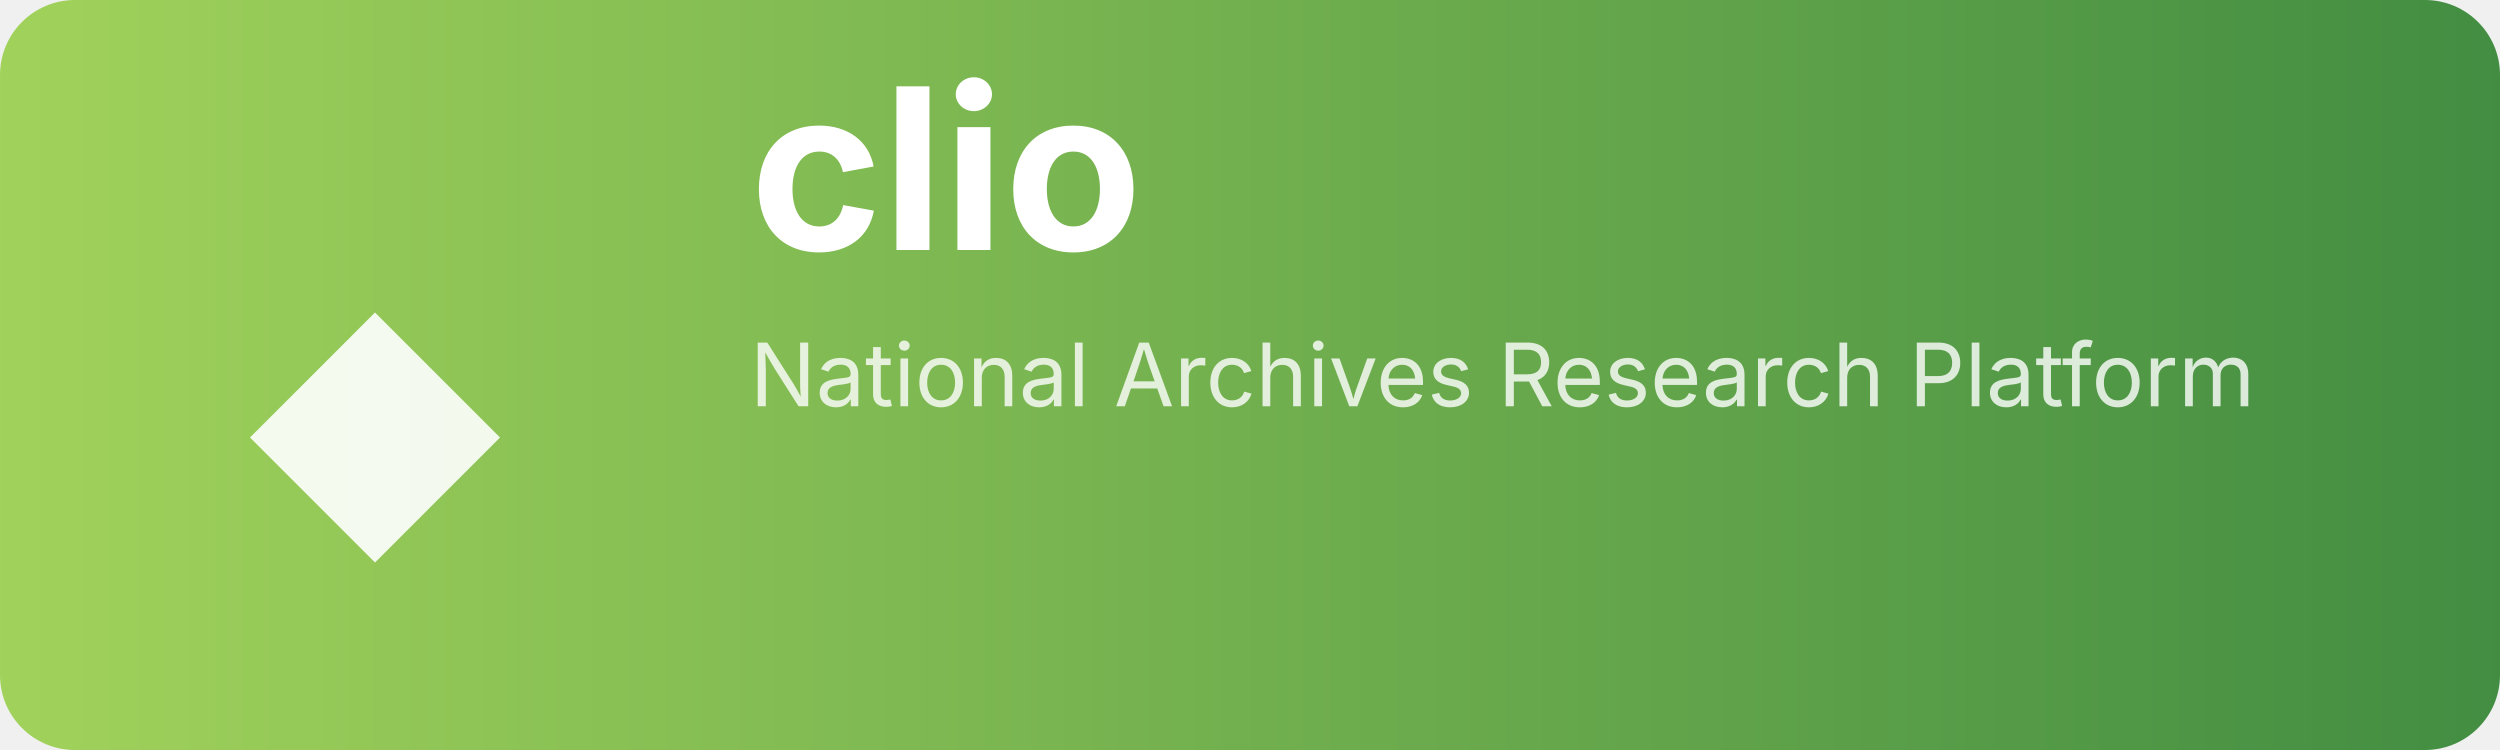
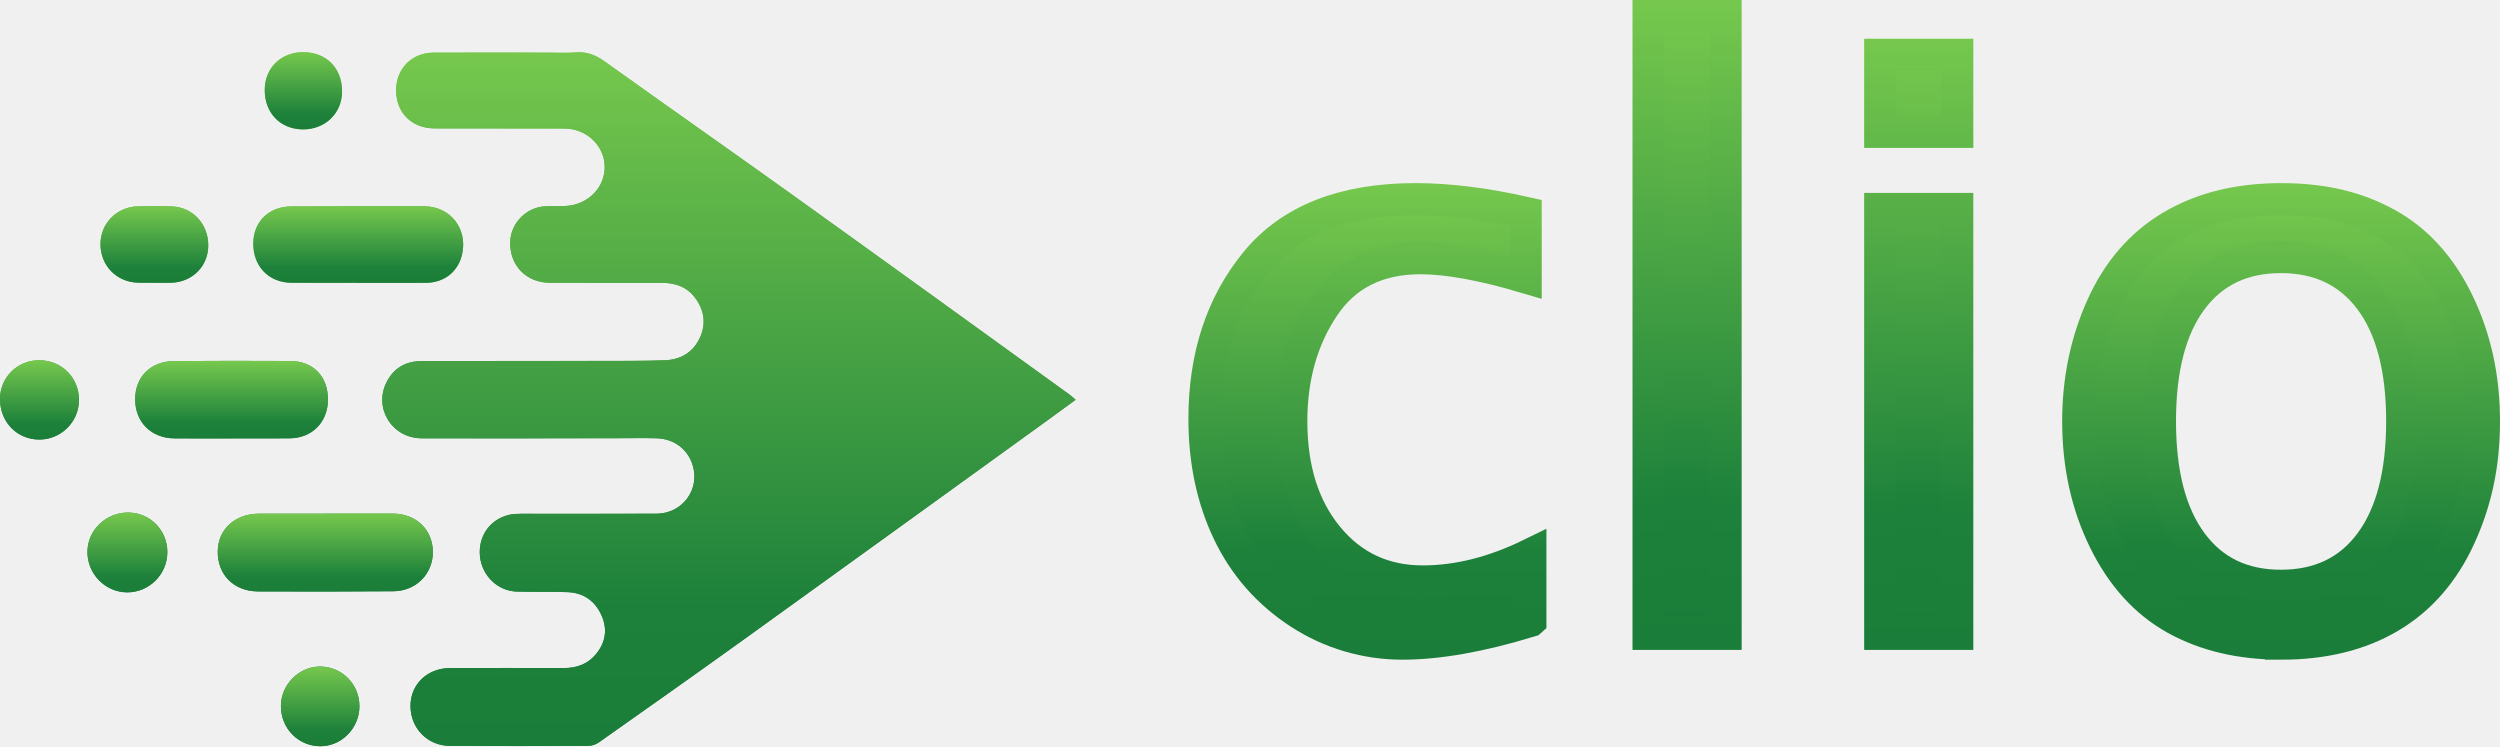
- <svg xmlns="http://www.w3.org/2000/svg" width="400" height="120" viewBox="0 0 400 120" fill="none" role="img" aria-labelledby="logo-title logo-desc">
-   <rect width="400" height="120" fill="url(#brand-gradient)" rx="12" />
-   <g transform="translate(40, 30)">
-     <path d="M20 20 L40 40 L20 60 L0 40 Z" fill="white" opacity="0.9" />
+ <svg xmlns="http://www.w3.org/2000/svg" xmlns:xlink="http://www.w3.org/1999/xlink" id="Layer_1" data-name="Layer 1" viewBox="0 0 1559.82 465.59">
+   <defs>
+     <style>
+       .cls-1 {
+         fill: url(#linear-gradient);
+       }
+ 
+       .cls-1, .cls-2, .cls-3, .cls-4, .cls-5, .cls-6, .cls-7, .cls-8, .cls-9, .cls-10 {
+         stroke-width: 0px;
+       }
+ 
+       .cls-2 {
+         fill: url(#linear-gradient-6);
+       }
+ 
+       .cls-3 {
+         fill: url(#linear-gradient-5);
+       }
+ 
+       .cls-11 {
+         fill: url(#linear-gradient-13);
+         stroke: url(#linear-gradient-14);
+       }
+ 
+       .cls-11, .cls-12, .cls-13, .cls-14 {
+         stroke-miterlimit: 10;
+         stroke-width: 20px;
+       }
+ 
+       .cls-12 {
+         fill: url(#linear-gradient-15);
+         stroke: url(#linear-gradient-16);
+       }
+ 
+       .cls-4 {
+         fill: url(#linear-gradient-2);
+       }
+ 
+       .cls-5 {
+         fill: url(#linear-gradient-7);
+       }
+ 
+       .cls-6 {
+         fill: url(#linear-gradient-3);
+       }
+ 
+       .cls-7 {
+         fill: url(#linear-gradient-9);
+       }
+ 
+       .cls-8 {
+         fill: url(#linear-gradient-8);
+       }
+ 
+       .cls-13 {
+         fill: url(#linear-gradient-11);
+         stroke: url(#linear-gradient-12);
+       }
+ 
+       .cls-9 {
+         fill: url(#linear-gradient-10);
+       }
+ 
+       .cls-14 {
+         fill: url(#linear-gradient-17);
+         stroke: url(#linear-gradient-18);
+       }
+ 
+       .cls-10 {
+         fill: url(#linear-gradient-4);
+       }
+     </style>
+     <linearGradient id="linear-gradient" x1="335.58" y1="32.55" x2="335.58" y2="465.59" gradientUnits="userSpaceOnUse">
+       <stop offset="0" stop-color="#76c84d" />
+       <stop offset=".8" stop-color="#1d813b" />
+       <stop offset="1" stop-color="#1a7e3a" />
+     </linearGradient>
+     <linearGradient id="linear-gradient-2" x1="454.83" y1="32.6" x2="454.83" y2="465.48" xlink:href="#linear-gradient" />
+     <linearGradient id="linear-gradient-3" x1="202.96" y1="320.43" x2="202.96" y2="369.11" xlink:href="#linear-gradient" />
+     <linearGradient id="linear-gradient-4" x1="223.52" y1="128.66" x2="223.52" y2="176.51" xlink:href="#linear-gradient" />
+     <linearGradient id="linear-gradient-5" x1="144.47" y1="225.15" x2="144.47" y2="273.58" xlink:href="#linear-gradient" />
+     <linearGradient id="linear-gradient-6" x1="96.32" y1="128.63" x2="96.32" y2="176.45" xlink:href="#linear-gradient" />
+     <linearGradient id="linear-gradient-7" x1="79.48" y1="319.79" x2="79.48" y2="369.59" xlink:href="#linear-gradient" />
+     <linearGradient id="linear-gradient-8" x1="24.64" y1="224.75" x2="24.64" y2="274.26" xlink:href="#linear-gradient" />
+     <linearGradient id="linear-gradient-9" x1="199.76" y1="415.87" x2="199.76" y2="465.59" xlink:href="#linear-gradient" />
+     <linearGradient id="linear-gradient-10" x1="189.29" x2="189.29" y2="80.74" xlink:href="#linear-gradient" />
+     <linearGradient id="linear-gradient-11" x1="853.16" y1="124.26" x2="853.16" y2="401.6" gradientUnits="userSpaceOnUse">
+       <stop offset="0" stop-color="#76c84d" />
+       <stop offset=".78" stop-color="#1d813b" />
+       <stop offset="1" stop-color="#1a7e3a" />
+     </linearGradient>
+     <linearGradient id="linear-gradient-12" y1="114.26" y2="411.6" xlink:href="#linear-gradient-11" />
+     <linearGradient id="linear-gradient-13" x1="1052.62" y1="10" x2="1052.62" y2="395.5" xlink:href="#linear-gradient-11" />
+     <linearGradient id="linear-gradient-14" x1="1052.62" y1="0" x2="1052.62" y2="405.5" xlink:href="#linear-gradient-11" />
+     <linearGradient id="linear-gradient-15" x1="1197.15" y1="34.17" x2="1197.15" y2="395.5" xlink:href="#linear-gradient-11" />
+     <linearGradient id="linear-gradient-16" x1="1197.15" y1="24.17" x2="1197.15" y2="405.5" xlink:href="#linear-gradient-11" />
+     <linearGradient id="linear-gradient-17" x1="1423.23" x2="1423.23" xlink:href="#linear-gradient-11" />
+     <linearGradient id="linear-gradient-18" x1="1423.23" y1="114.26" x2="1423.23" y2="411.6" xlink:href="#linear-gradient-11" />
+   </defs>
+   <g>
+     <path class="cls-1" d="M671.15,249.43c-1.8-1.52-2.88-2.55-4.08-3.42-56.2-40.55-112.33-81.21-168.66-121.59-40.21-28.83-80.76-57.2-120.99-86-5.56-3.98-11.03-6.29-17.93-5.74-5.96.47-11.99.14-17.99.14-23.66,0-47.33-.1-70.99.02-13.98.07-23.78,10.49-23.34,24.41.43,13.51,10,22.79,24.01,22.85,26.99.12,53.98-.06,80.97.08,13.77.07,24.75,10.5,25.13,23.4.38,13.14-10.22,24.1-24.23,24.91-4.32.25-8.67.02-12.99.23-11.67.55-21.36,10.47-21.73,22.1-.46,14.65,9.88,25.51,24.66,25.58,23.33.11,46.66,0,69.99.05,8.21.02,15.54,2.45,20.64,9.25,5.74,7.65,7.13,16.17,3.08,24.97-4.24,9.22-12.06,13.75-21.92,14.1-13.48.47-26.99.38-40.49.4-36.99.06-73.99.08-110.98.08-9.92,0-17.46,4.15-22,12.94-8.45,16.33,3.2,35.23,21.86,35.28,40.83.11,81.65-.03,122.48-.07,8,0,16-.17,23.99.04,10.87.29,19.43,6.78,22.52,16.71,4.71,15.14-6.28,30.24-22.44,30.34-28.16.17-56.32.02-84.49.06-2.65,0-5.38.08-7.92.72-11.9,2.99-19.1,13.59-17.83,25.93,1.23,11.95,10.98,21.5,22.87,21.88,10.66.34,21.34-.09,31.99.37,9.84.43,17.02,5.56,21.01,14.56,3.78,8.53,2.51,16.69-3.33,23.92-5.18,6.41-12.21,8.9-20.32,8.88-23.66-.05-47.33-.09-70.99.01-14.13.06-24.53,10.15-24.59,23.51-.05,13.9,10.49,24.94,24.52,25.02,28.83.18,57.66.11,86.48-.02,2.15,0,4.64-.82,6.4-2.07,30.22-21.32,60.45-42.62,90.47-64.22,62.75-45.14,125.38-90.46,188.05-135.71,6.19-4.47,12.34-8.99,19.12-13.93ZM203.08,320.44v.05c-13.82,0-27.65-.03-41.47,0-14.93.04-25.55,9.74-25.75,23.42-.21,14.62,9.96,25.02,25.18,25.1,28.15.14,56.3.09,84.45-.12,14.22-.1,24.79-11.03,24.59-24.83-.2-13.74-10.59-23.59-25.02-23.63-13.99-.04-27.98,0-41.97,0ZM222.74,176.42v.06c14.32,0,28.65.07,42.97-.02,11.62-.08,20.23-7.04,22.65-18.04,3.47-15.79-7.46-29.68-23.7-29.73-27.65-.08-55.29.04-82.94.11-13.89.03-23.54,9.4-23.68,22.9-.15,14.41,9.57,24.61,23.72,24.71,13.66.1,27.31.02,40.97.02ZM144.75,273.55v-.04c12,0,23.99.1,35.99-.03,14.04-.14,23.81-10.09,23.89-24.1.08-14.42-9.11-24.07-23.51-24.15-24.16-.13-48.32-.1-72.48.05-14.7.09-24.43,9.9-24.32,24.08.11,14.09,10.1,24.04,24.44,24.16,12,.1,23.99.02,35.99.02ZM96.2,176.39v.04c3.5,0,7,.07,10.5-.01,13.24-.3,23.22-10.29,23.25-23.22.03-13.63-9.88-24.15-23.22-24.46-6.83-.16-13.67-.13-20.5-.01-13.25.23-23.55,10.6-23.54,23.58,0,13.44,10.1,23.79,23.52,24.07,3.33.07,6.67.01,10,.01ZM104.42,344.61c.07-13.82-10.8-24.82-24.54-24.83-13.76-.01-25.18,10.96-25.34,24.33-.16,13.85,11.01,25.37,24.71,25.47,13.74.1,25.1-11.17,25.16-24.98ZM49.28,249.82c.14-14.1-10.7-25.04-24.83-25.07-13.43-.03-24.28,10.54-24.45,23.81-.18,14.44,10.24,25.49,24.22,25.69,13.62.19,24.92-10.83,25.05-24.44ZM224.26,440.64c.06-13.68-11.02-24.82-24.63-24.78-13.16.04-24.35,11.37-24.36,24.66-.01,13.9,10.76,24.96,24.42,25.06,13.38.11,24.51-11.19,24.57-24.95ZM165.17,56.13c-.05,14.36,9.71,24.47,23.74,24.61,13.82.14,24.4-9.99,24.5-23.46.11-14.62-9.66-24.65-24.1-24.72-13.99-.07-24.1,9.81-24.15,23.58Z" />
+     <path class="cls-4" d="M671.15,249.43c-6.78,4.94-12.93,9.46-19.12,13.93-62.67,45.25-125.3,90.56-188.05,135.71-30.02,21.6-60.25,42.9-90.47,64.22-1.76,1.24-4.25,2.06-6.4,2.07-28.83.13-57.66.2-86.48.02-14.03-.09-24.57-11.12-24.52-25.02.05-13.37,10.45-23.45,24.59-23.51,23.66-.1,47.32-.06,70.99-.01,8.12.02,15.15-2.47,20.32-8.88,5.84-7.23,7.11-15.39,3.33-23.92-3.99-9-11.17-14.13-21.01-14.56-10.65-.46-21.33-.03-31.99-.37-11.88-.38-21.64-9.93-22.87-21.88-1.27-12.34,5.92-22.94,17.83-25.93,2.54-.64,5.27-.71,7.92-.72,28.16-.04,56.32.1,84.49-.06,16.16-.1,27.16-15.2,22.44-30.34-3.09-9.93-11.65-16.42-22.52-16.71-7.99-.21-16-.05-23.99-.04-40.83.04-81.65.18-122.48.07-18.66-.05-30.31-18.95-21.86-35.28,4.54-8.79,12.08-12.94,22-12.94,36.99,0,73.99-.01,110.98-.08,13.5-.02,27,.07,40.49-.4,9.86-.35,17.68-4.88,21.92-14.1,4.05-8.81,2.66-17.32-3.08-24.97-5.1-6.81-12.43-9.24-20.64-9.25-23.33-.05-46.66.06-69.99-.05-14.78-.07-25.11-10.92-24.66-25.58.36-11.63,10.06-21.55,21.73-22.1,4.32-.2,8.67.02,12.99-.23,14.01-.81,24.62-11.77,24.23-24.91-.38-12.91-11.37-23.34-25.13-23.4-26.99-.13-53.98.04-80.97-.08-14.02-.06-23.58-9.35-24.01-22.85-.44-13.91,9.36-24.33,23.34-24.41,23.66-.12,47.33-.02,70.99-.02,6,0,12.03.33,17.99-.14,6.91-.55,12.37,1.76,17.93,5.74,40.24,28.8,80.78,57.17,120.99,86,56.33,40.38,112.46,81.04,168.66,121.59,1.2.86,2.27,1.9,4.08,3.42Z" />
+     <path class="cls-6" d="M203.08,320.44c13.99,0,27.98-.03,41.97,0,14.42.04,24.82,9.89,25.02,23.63.2,13.8-10.37,24.73-24.59,24.83-28.15.21-56.3.26-84.45.12-15.22-.08-25.38-10.48-25.18-25.1.19-13.68,10.82-23.38,25.75-23.42,13.82-.04,27.65,0,41.47,0v-.05Z" />
+     <path class="cls-10" d="M222.74,176.42c-13.66,0-27.31.08-40.97-.02-14.16-.1-23.88-10.3-23.72-24.71.14-13.5,9.79-22.86,23.68-22.9,27.65-.07,55.29-.19,82.94-.11,16.24.05,27.17,13.94,23.7,29.73-2.42,11-11.04,17.97-22.65,18.04-14.32.1-28.65.02-42.97.02v-.06Z" />
+     <path class="cls-3" d="M144.75,273.55c-12,0-23.99.08-35.99-.02-14.34-.12-24.33-10.07-24.44-24.16-.11-14.18,9.62-23.99,24.32-24.08,24.16-.16,48.32-.19,72.48-.05,14.4.08,23.59,9.73,23.51,24.15-.08,14.01-9.85,23.96-23.89,24.1-11.99.12-23.99.03-35.99.03v.04Z" />
+     <path class="cls-2" d="M96.2,176.39c-3.33,0-6.67.06-10-.01-13.42-.28-23.51-10.63-23.52-24.07,0-12.98,10.29-23.35,23.54-23.58,6.83-.12,13.67-.15,20.5.01,13.34.31,23.26,10.82,23.22,24.46-.03,12.93-10.01,22.92-23.25,23.22-3.5.08-7,.01-10.5.01v-.04Z" />
+     <path class="cls-5" d="M104.42,344.61c-.07,13.8-11.43,25.08-25.16,24.98-13.7-.1-24.87-11.62-24.71-25.47.16-13.38,11.58-24.35,25.34-24.33,13.74.01,24.6,11.01,24.54,24.83Z" />
+     <path class="cls-8" d="M49.28,249.82c-.13,13.6-11.44,24.63-25.05,24.44C10.25,274.06-.18,263,0,248.56c.17-13.27,11.02-23.84,24.45-23.81,14.13.03,24.96,10.96,24.83,25.07Z" />
+     <path class="cls-7" d="M224.26,440.64c-.06,13.75-11.19,25.05-24.57,24.95-13.66-.11-24.44-11.17-24.42-25.06.01-13.29,11.2-24.62,24.36-24.66,13.62-.04,24.7,11.1,24.63,24.78Z" />
+     <path class="cls-9" d="M165.17,56.13c.05-13.77,10.16-23.64,24.15-23.58,14.43.07,24.21,10.1,24.1,24.72-.1,13.47-10.68,23.6-24.5,23.46-14.04-.14-23.79-10.25-23.74-24.61Z" />
  </g>
-   <g transform="translate(120, 40)">
-     <text x="0" y="0" font-family="Inter, sans-serif" font-size="36" font-weight="700" fill="white">
-       clio
-     </text>
-     <text x="0" y="25" font-family="Inter, sans-serif" font-size="14" font-weight="400" fill="white" opacity="0.8">
-       National Archives Research Platform
-     </text>
+   <g>
+     <path class="cls-13" d="M954.84,387.44c-30.83,9.44-57.46,14.16-79.89,14.16s-44.87-6.39-64.4-19.18-34.26-29.61-44.18-50.46c-9.93-20.85-14.89-44.39-14.89-70.62,0-39.1,10.73-71.72,32.2-97.87,21.46-26.15,54.63-39.22,99.5-39.22,20.65,0,43.57,2.85,68.75,8.54v40.28c-26.87-7.97-48.75-11.96-65.64-11.96-26.71,0-46.82,10.06-60.33,30.19-13.52,20.13-20.27,43.96-20.27,71.5,0,29.82,7.6,53.94,22.81,72.35,15.21,18.42,34.96,27.62,59.26,27.62,21.72,0,44.09-5.62,67.1-16.85v41.5Z" />
+     <path class="cls-11" d="M1028.57,395.5V10h48.1v385.5h-48.1Z" />
+     <path class="cls-12" d="M1173.11,82.27v-48.1h48.1v48.1h-48.1ZM1173.11,395.5V130.36h48.1v265.14h-48.1Z" />
+     <path class="cls-14" d="M1423.23,401.6c-25.25,0-47.21-5.17-65.86-15.51-18.65-10.35-33.44-26.63-44.35-48.87-10.92-22.24-16.37-47.04-16.37-74.41,0-25.74,4.97-49.64,14.91-71.72,9.94-22.07,24.39-38.73,43.38-49.97,18.98-11.24,41.74-16.86,68.3-16.86s47.25,5.13,65.98,15.4c18.73,10.26,33.52,26.55,44.35,48.87,10.83,22.32,16.25,47.08,16.25,74.28s-5.05,50.14-15.15,72.21c-10.1,22.07-24.56,38.69-43.38,49.85-18.82,11.16-41.5,16.74-68.06,16.74ZM1423.11,365.47c24,0,42.61-8.92,55.84-26.76,13.23-17.85,19.84-43.14,19.84-75.9s-6.66-58.21-19.96-75.89c-13.31-17.68-31.88-26.52-55.72-26.52s-42.37,8.84-55.6,26.52c-13.23,17.68-19.84,42.98-19.84,75.89s6.61,58.05,19.84,75.9c13.23,17.84,31.76,26.76,55.6,26.76Z" />
  </g>
-   <defs>
-     <linearGradient id="brand-gradient" x1="0%" y1="0%" x2="100%" y2="0%">
-       <stop offset="0%" stop-color="#A1D25B" />
-       <stop offset="100%" stop-color="#428D42" />
-     </linearGradient>
-   </defs>
</svg>
